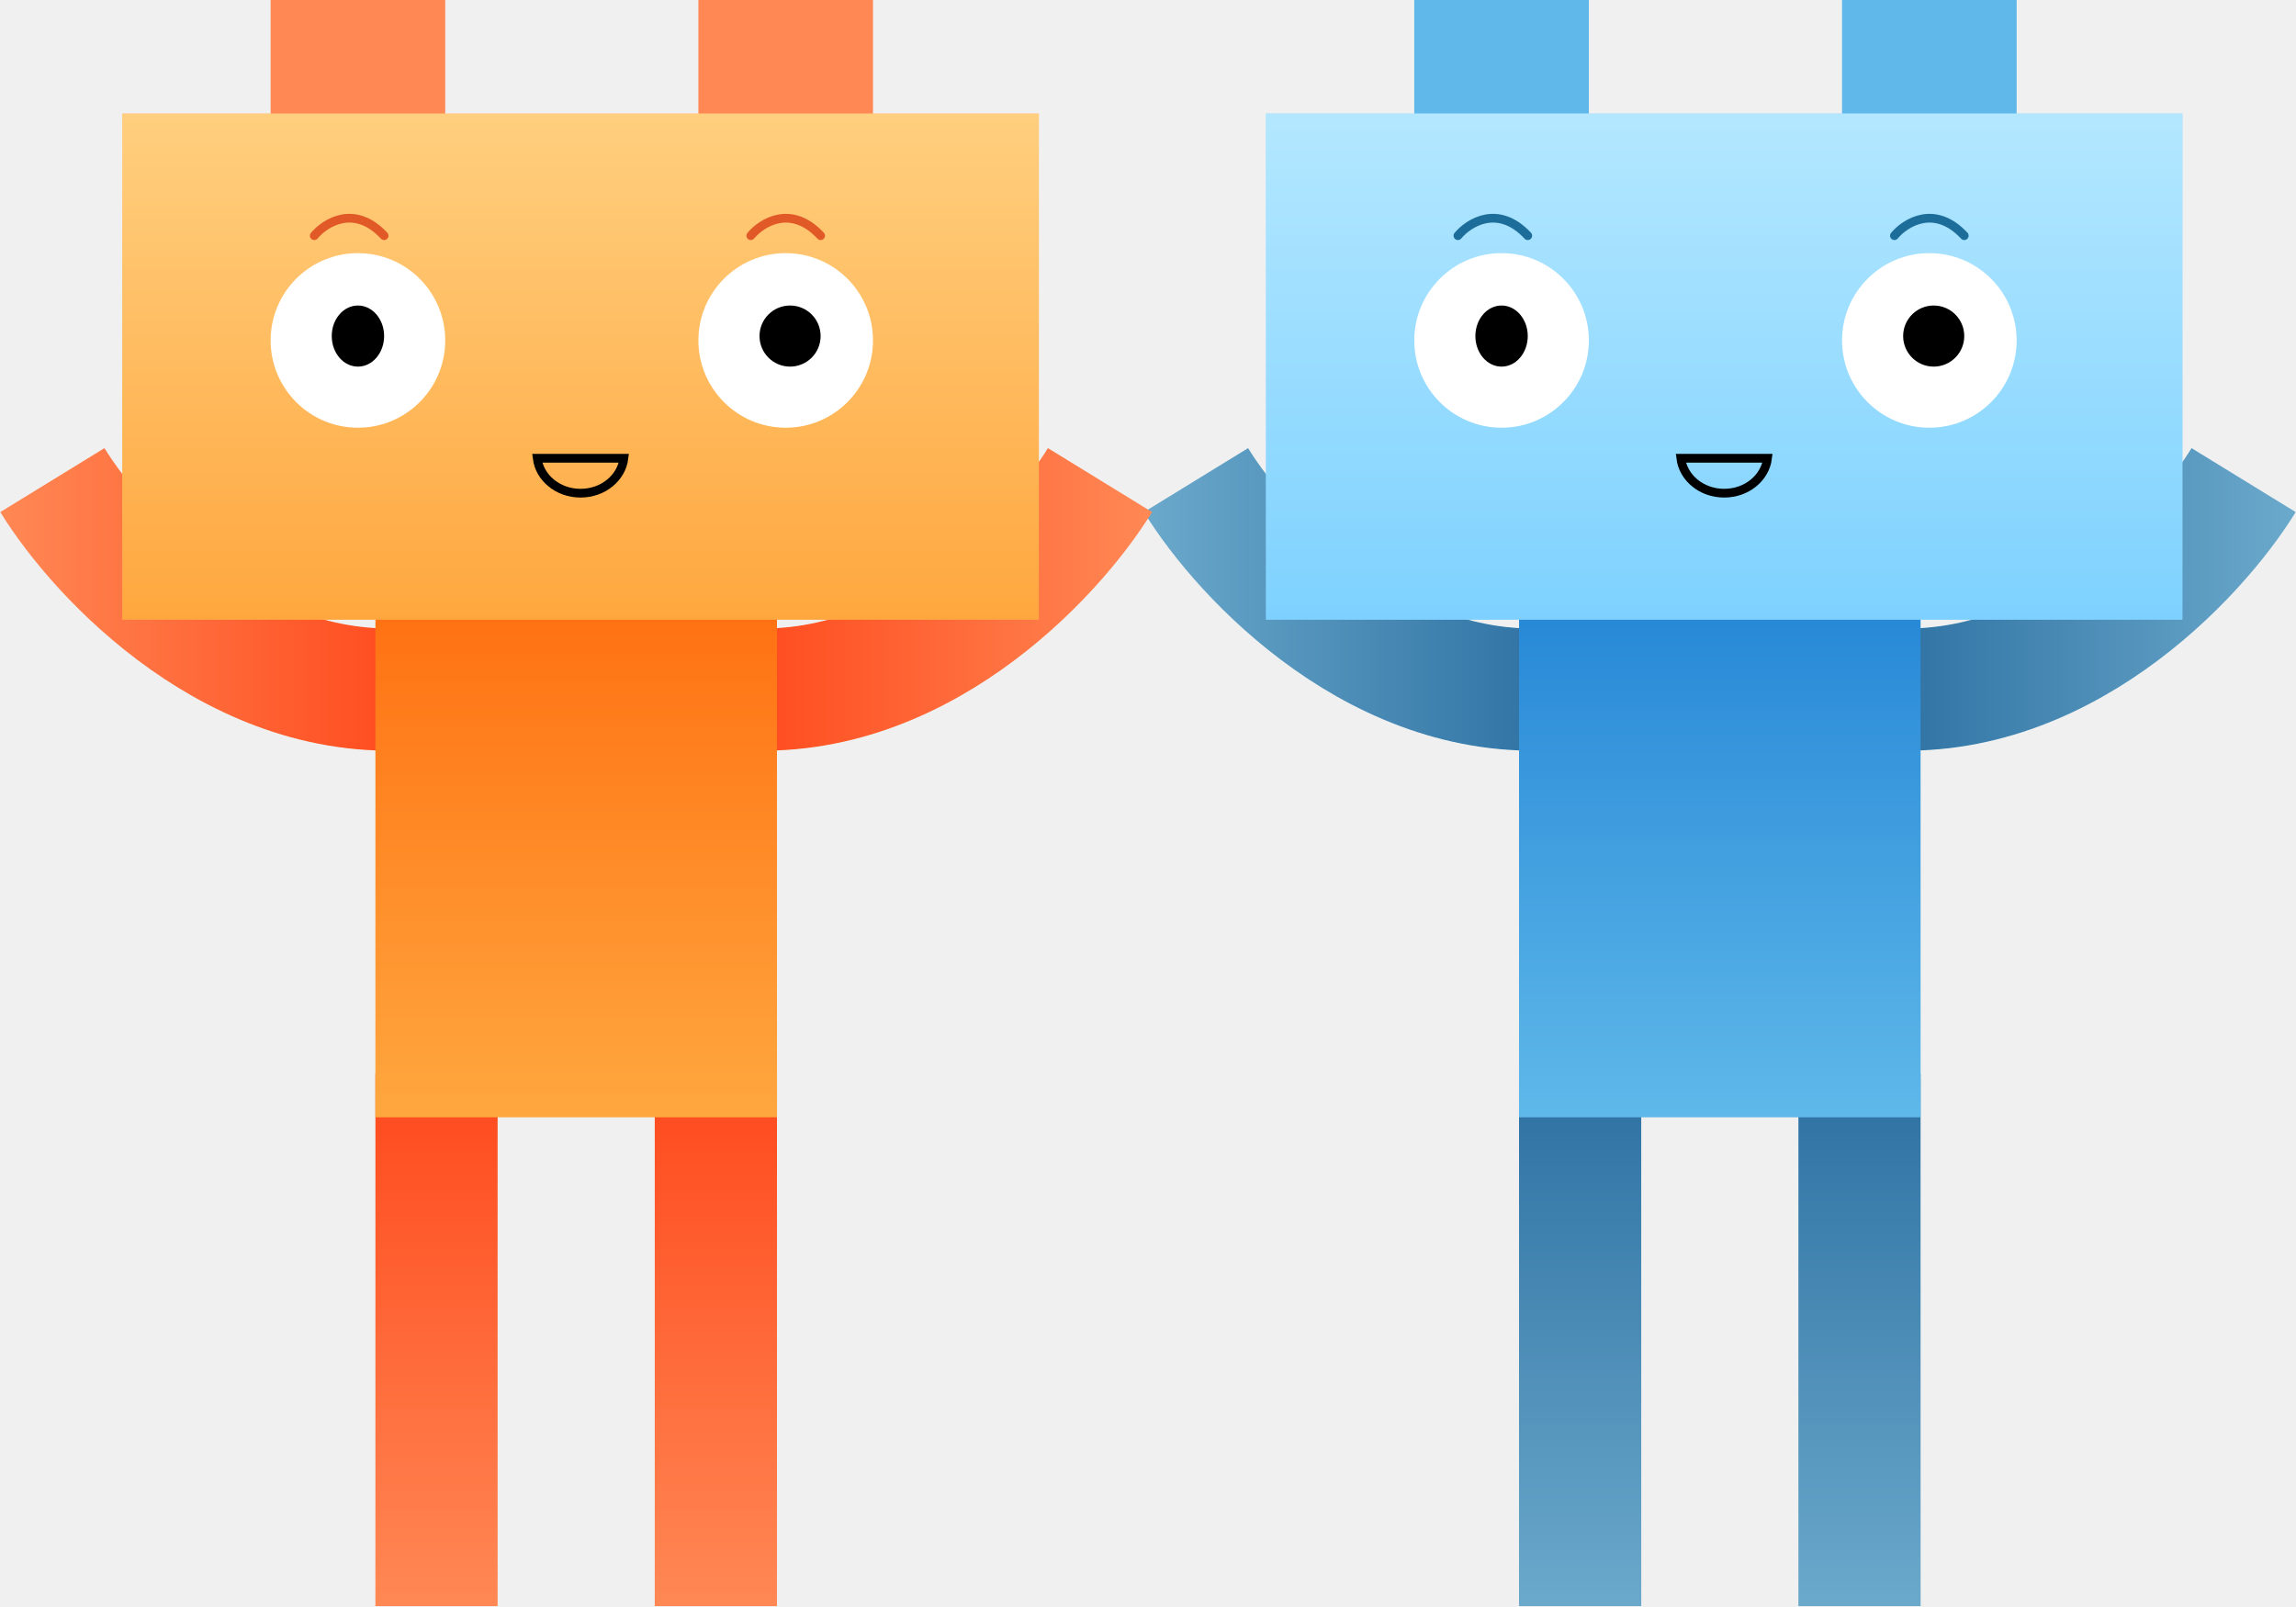
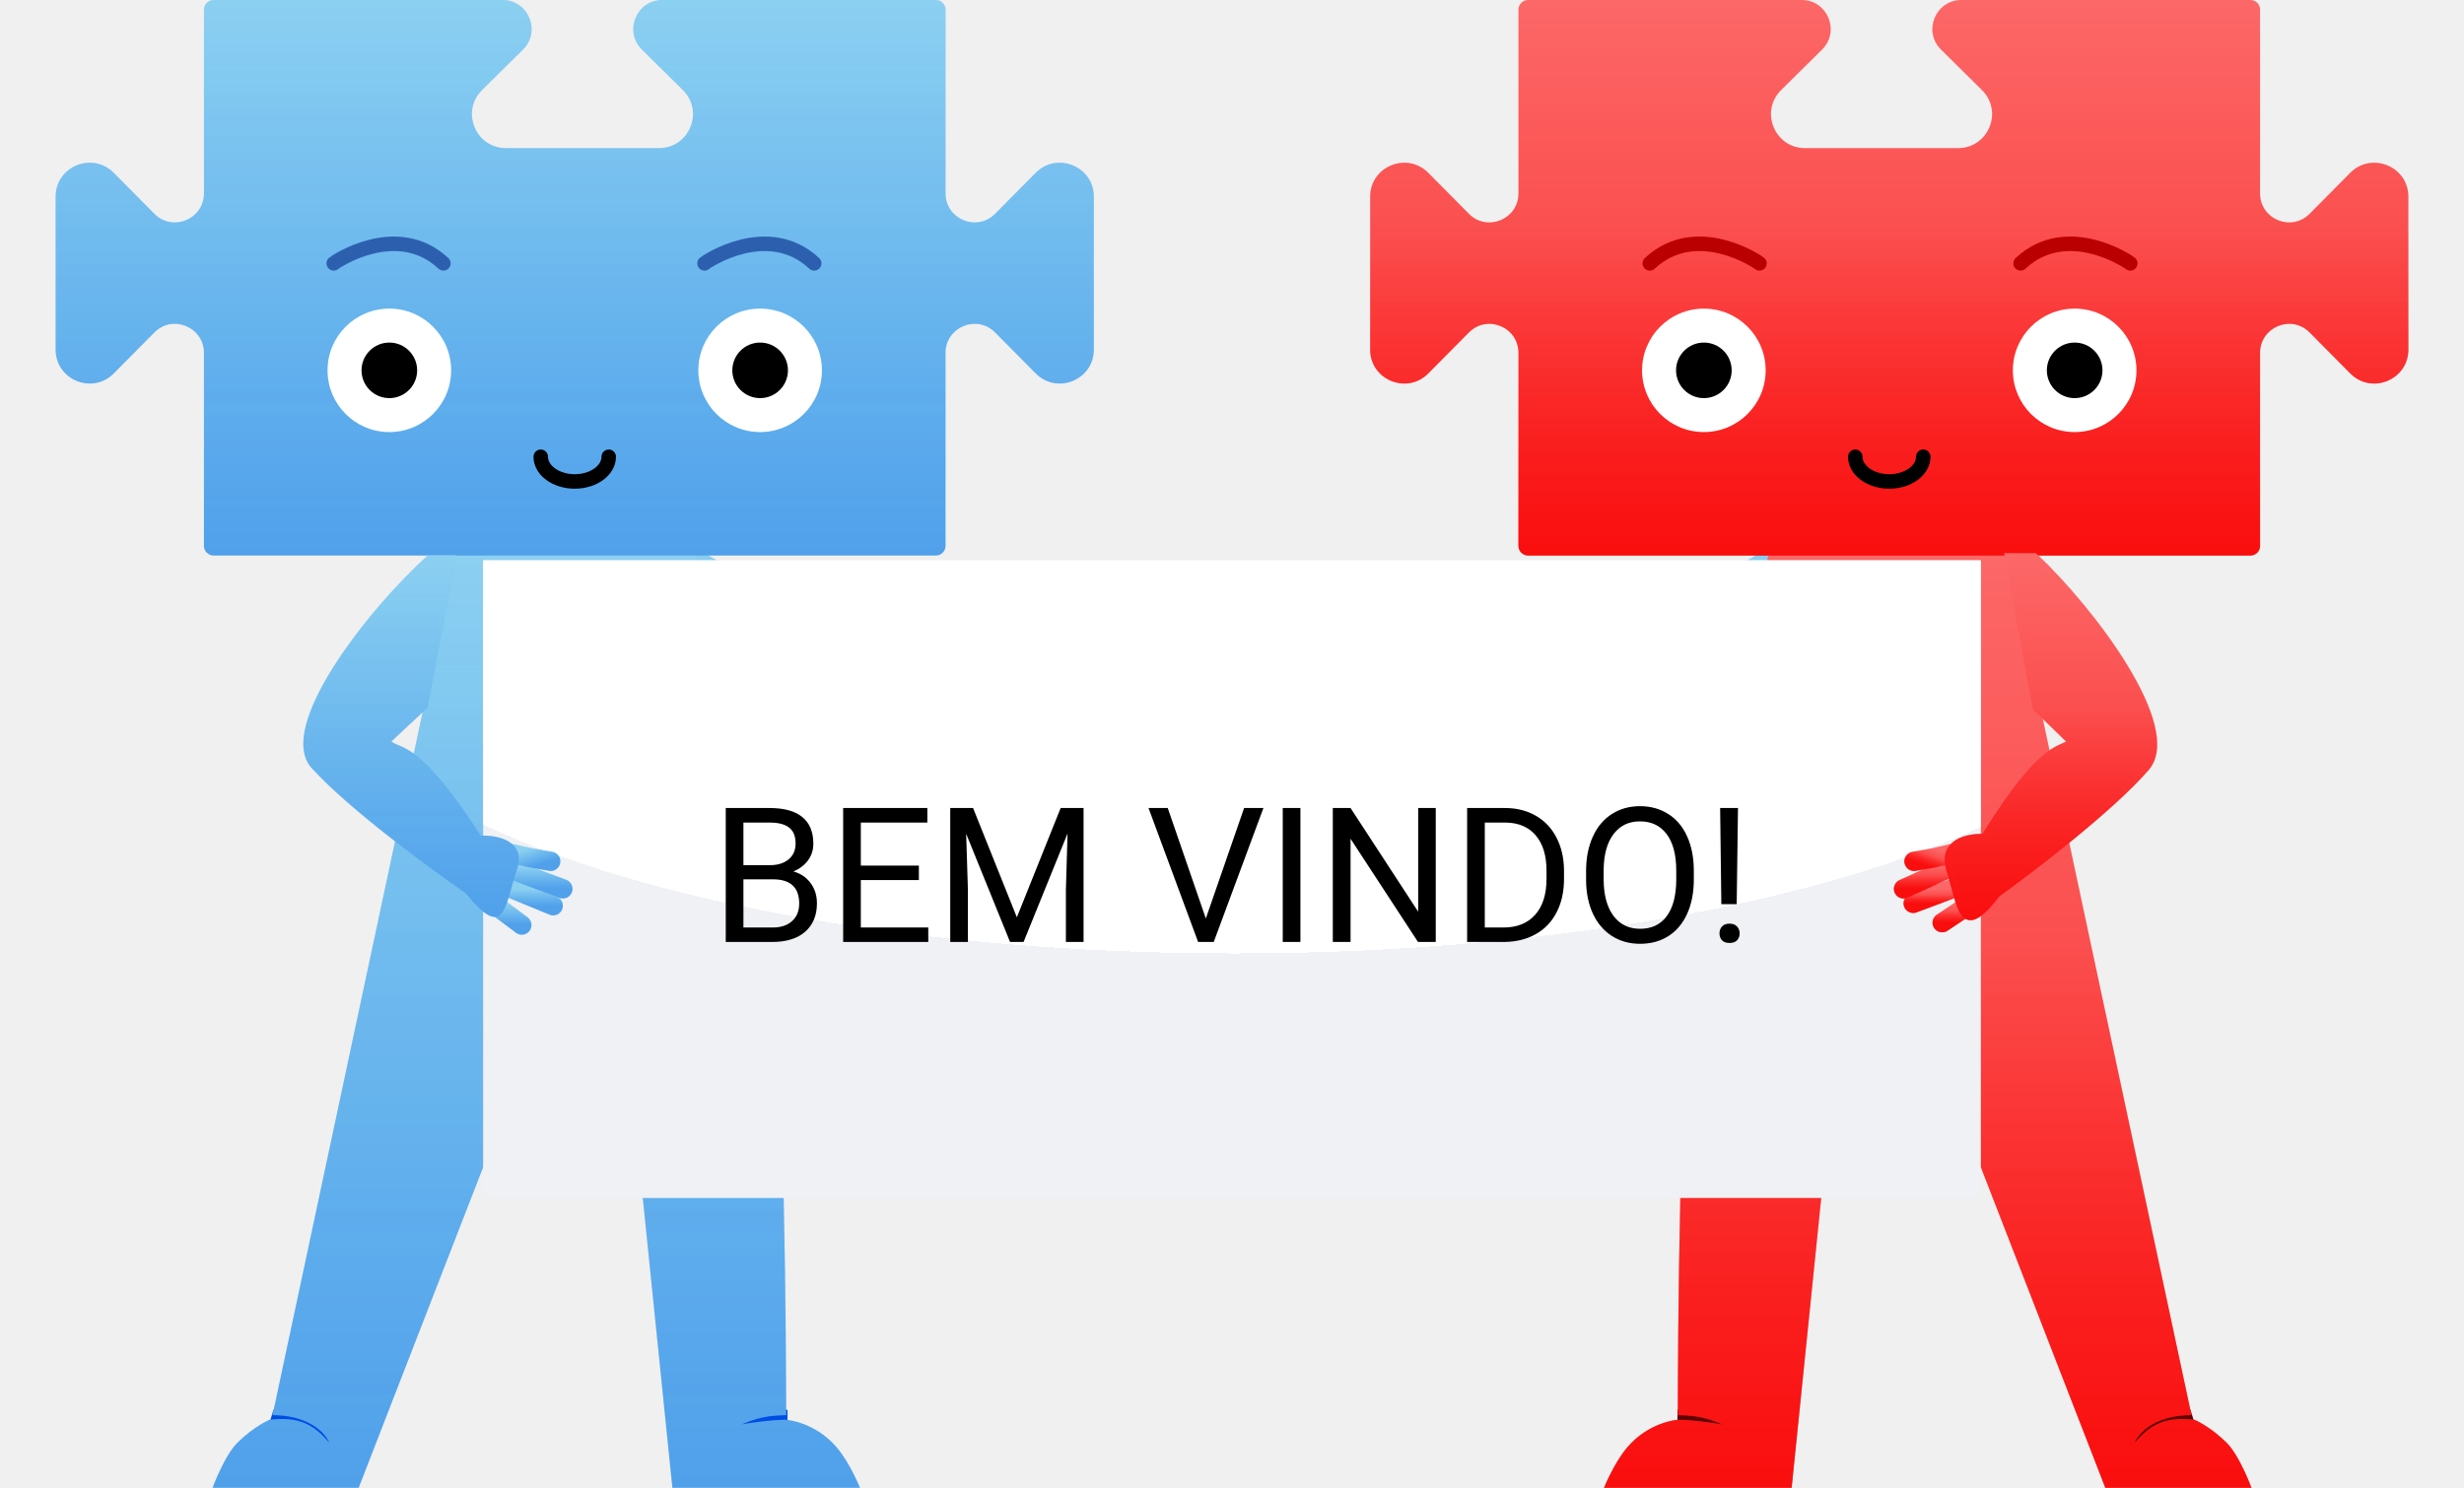
- <svg xmlns="http://www.w3.org/2000/svg" height="90" viewBox="0 0 263 184" fill="none">
-   <path d="M137 55C142.404 63.799 158.368 80.883 179 78.83" stroke="#6BA9CB" stroke-width="14" />
-   <path d="M137 55C142.404 63.799 158.368 80.883 179 78.83" stroke="url(#paint0_linear)" stroke-width="14" style="mix-blend-mode:soft-light" />
-   <path d="M257 55C251.596 63.799 235.632 80.883 215 78.83" stroke="#6BA9CB" stroke-width="14" />
-   <path d="M257 55C251.596 63.799 235.632 80.883 215 78.83" stroke="url(#paint1_linear)" stroke-width="14" style="mix-blend-mode:soft-light" />
-   <path d="M181 123V184" stroke="#6BA9CB" stroke-width="14" />
-   <path d="M181 123V184" stroke="url(#paint2_linear)" stroke-width="14" style="mix-blend-mode:soft-light" />
-   <path d="M213 123V184" stroke="#6BA9CB" stroke-width="14" />
-   <path d="M213 123V184" stroke="url(#paint3_linear)" stroke-width="14" style="mix-blend-mode:soft-light" />
-   <rect x="174" y="66" width="46" height="62" fill="#5FB8E9" />
-   <rect x="174" y="66" width="46" height="62" fill="url(#paint4_linear)" style="mix-blend-mode:soft-light" />
-   <rect x="162" width="20" height="21" fill="#5FB8E9" />
-   <rect x="211" width="20" height="21" fill="#5FB8E9" />
-   <rect x="145" y="13" width="105" height="58" fill="#7ED1FF" />
-   <rect x="145" y="13" width="105" height="58" fill="url(#paint5_linear)" style="mix-blend-mode:soft-light" />
-   <circle cx="172" cy="39" r="10" fill="white" />
-   <ellipse cx="172" cy="38.5" rx="3" ry="3.5" fill="black" />
-   <circle cx="221" cy="39" r="10" fill="white" />
-   <circle cx="221.5" cy="38.5" r="3.5" fill="black" />
-   <path d="M202.469 52.5C202.194 54.716 200.113 56.5 197.5 56.5C194.887 56.5 192.806 54.716 192.531 52.5H202.469Z" stroke="black" stroke-linecap="round" />
-   <path d="M167 27C168.259 25.491 171.622 23.378 175 27" stroke="#1C6D9A" stroke-linecap="round" />
-   <path d="M217 27C218.259 25.491 221.622 23.378 225 27" stroke="#1C6D9A" stroke-linecap="round" />
-   <path d="M6 55C11.403 63.799 27.368 80.883 48 78.83" stroke="#FF8855" stroke-width="14" />
-   <path d="M6 55C11.403 63.799 27.368 80.883 48 78.83" stroke="url(#paint6_linear)" stroke-width="14" style="mix-blend-mode:soft-light" />
-   <path d="M126 55C120.596 63.799 104.632 80.883 84 78.83" stroke="#FF8855" stroke-width="14" />
-   <path d="M126 55C120.596 63.799 104.632 80.883 84 78.83" stroke="url(#paint7_linear)" stroke-width="14" style="mix-blend-mode:soft-light" />
-   <path d="M50 123V184" stroke="#FF8855" stroke-width="14" />
-   <path d="M50 123V184" stroke="url(#paint8_linear)" stroke-width="14" style="mix-blend-mode:soft-light" />
-   <path d="M82 123V184" stroke="#FF8855" stroke-width="14" />
-   <path d="M82 123V184" stroke="url(#paint9_linear)" stroke-width="14" style="mix-blend-mode:soft-light" />
-   <rect x="43" y="66" width="46" height="62" fill="#FFA73F" />
-   <rect x="43" y="66" width="46" height="62" fill="url(#paint10_linear)" style="mix-blend-mode:soft-light" />
-   <rect x="31" width="20" height="21" fill="#FF8855" />
-   <rect x="80" width="20" height="21" fill="#FF8855" />
-   <rect x="14" y="13" width="105" height="58" fill="#FFA73F" />
-   <rect x="14" y="13" width="105" height="58" fill="url(#paint11_linear)" style="mix-blend-mode:soft-light" />
-   <circle cx="41" cy="39" r="10" fill="white" />
-   <ellipse cx="41" cy="38.5" rx="3" ry="3.5" fill="black" />
-   <circle cx="90" cy="39" r="10" fill="white" />
-   <circle cx="90.5" cy="38.5" r="3.5" fill="black" />
-   <path d="M71.469 52.5C71.194 54.716 69.113 56.5 66.5 56.5C63.887 56.5 61.806 54.716 61.531 52.5H71.469Z" stroke="black" stroke-linecap="round" />
-   <path d="M36 27C37.259 25.491 40.622 23.378 44 27" stroke="#E05926" stroke-linecap="round" />
-   <path d="M86 27C87.259 25.491 90.622 23.378 94 27" stroke="#E05926" stroke-linecap="round" />
+ <svg xmlns="http://www.w3.org/2000/svg" width="510" height="308" viewBox="0 0 510 308" fill="none">
+   <path d="M55 297.036L56.598 291.893L72.254 280L68.74 302.179L55 297.036Z" fill="#004DE3" />
+   <path d="M147.663 307V286.75L163 291.893V295.429L147.663 307Z" fill="#004DE3" />
+   <path d="M169.017 183.075L166.461 189.784L169.017 192.021C170.295 191.914 172.914 190.423 173.17 185.311C173.426 180.199 170.508 181.69 169.017 183.075Z" fill="#127DDB" />
+   <path d="M174.732 135.788C157.834 119.494 139.303 111.187 139.303 111.187L147.61 140.581C149.123 140.581 149.475 141.573 150.166 142.782C151.631 145.346 155.788 147.539 157.834 149.527C155.953 152.838 153.361 163.124 152.402 165.822L159.431 196.174C164.544 194.896 171.253 199.369 173.809 192.66C173.809 190.964 175.765 184.448 174.448 183.394C172.851 182.436 172.212 183.394 172.212 183.394C170.934 184.672 170.686 189.002 170.295 189.784C169.656 191.062 170.295 191.382 168.843 190.743C169.72 188.001 170.935 183.297 170.295 179.88C169.336 174.768 167.171 172.927 165.183 169.975L173.17 159.751C173.17 159.751 180.199 149.527 180.199 144.095C180.199 140.581 177.643 138.595 174.732 135.788Z" fill="#5FB8E9" />
+   <path d="M174.732 135.788C157.834 119.494 139.303 111.187 139.303 111.187L147.61 140.581C149.123 140.581 149.475 141.573 150.166 142.782C151.631 145.346 155.788 147.539 157.834 149.527C155.953 152.838 153.361 163.124 152.402 165.822L159.431 196.174C164.544 194.896 171.253 199.369 173.809 192.66C173.809 190.964 175.765 184.448 174.448 183.394C172.851 182.436 172.212 183.394 172.212 183.394C170.934 184.672 170.686 189.002 170.295 189.784C169.656 191.062 170.295 191.382 168.843 190.743C169.72 188.001 170.935 183.297 170.295 179.88C169.336 174.768 167.171 172.927 165.183 169.975L173.17 159.751C173.17 159.751 180.199 149.527 180.199 144.095C180.199 140.581 177.643 138.595 174.732 135.788Z" fill="url(#paint0_linear)" style="mix-blend-mode:soft-light" />
+   <path d="M174.732 135.788C157.834 119.494 139.303 111.187 139.303 111.187L147.61 140.581C149.123 140.581 149.475 141.573 150.166 142.782C151.631 145.346 155.788 147.539 157.834 149.527C155.953 152.838 153.361 163.124 152.402 165.822L159.431 196.174C164.544 194.896 171.253 199.369 173.809 192.66C173.809 190.964 175.765 184.448 174.448 183.394C172.851 182.436 172.212 183.394 172.212 183.394C170.934 184.672 170.686 189.002 170.295 189.784C169.656 191.062 170.295 191.382 168.843 190.743C169.72 188.001 170.935 183.297 170.295 179.88C169.336 174.768 167.171 172.927 165.183 169.975L173.17 159.751C173.17 159.751 180.199 149.527 180.199 144.095C180.199 140.581 177.643 138.595 174.732 135.788Z" fill="url(#paint1_linear)" style="mix-blend-mode:hard-light" />
+   <path d="M141.539 122.05C145.179 125.402 151.4 134.83 154 146.651L150.805 144.095L149.775 144.714C146.2 134.829 137.899 118.697 141.539 122.05Z" fill="#002ABE" />
+   <path d="M167.419 193.618L168.825 190.743C168.825 190.743 169.366 190.906 169.336 190.966C169.08 191.478 168.058 192.66 167.419 193.618Z" fill="#002ABE" />
+   <path fill-rule="evenodd" clip-rule="evenodd" d="M94.608 114H143.625C143.625 114 155.529 149.855 159.221 186.99C162.521 220.18 162.717 280.732 162.722 292.954C160.494 293.061 157.948 292.954 153.492 294.875C155.295 294.554 159.667 293.914 162.722 293.914C162.722 293.914 168.695 294.313 173.226 299.677C175.949 302.9 178 308 178 308H139.169L129.62 214.521H110.523L74.237 308H44C44 308 46.407 301.412 49.093 298.716C52.477 295.319 55.777 293.914 55.777 293.914C61.506 293.274 64.689 294.554 68.19 298.716C67.001 295.942 63.097 292.954 56.413 292.954L94.608 114Z" fill="#5FB8E9" />
+   <path fill-rule="evenodd" clip-rule="evenodd" d="M94.608 114H143.625C143.625 114 155.529 149.855 159.221 186.99C162.521 220.18 162.717 280.732 162.722 292.954C160.494 293.061 157.948 292.954 153.492 294.875C155.295 294.554 159.667 293.914 162.722 293.914C162.722 293.914 168.695 294.313 173.226 299.677C175.949 302.9 178 308 178 308H139.169L129.62 214.521H110.523L74.237 308H44C44 308 46.407 301.412 49.093 298.716C52.477 295.319 55.777 293.914 55.777 293.914C61.506 293.274 64.689 294.554 68.19 298.716C67.001 295.942 63.097 292.954 56.413 292.954L94.608 114Z" fill="url(#paint2_linear)" style="mix-blend-mode:soft-light" />
+   <path fill-rule="evenodd" clip-rule="evenodd" d="M94.608 114H143.625C143.625 114 155.529 149.855 159.221 186.99C162.521 220.18 162.717 280.732 162.722 292.954C160.494 293.061 157.948 292.954 153.492 294.875C155.295 294.554 159.667 293.914 162.722 293.914C162.722 293.914 168.695 294.313 173.226 299.677C175.949 302.9 178 308 178 308H139.169L129.62 214.521H110.523L74.237 308H44C44 308 46.407 301.412 49.093 298.716C52.477 295.319 55.777 293.914 55.777 293.914C61.506 293.274 64.689 294.554 68.19 298.716C67.001 295.942 63.097 292.954 56.413 292.954L94.608 114Z" fill="url(#paint3_linear)" style="mix-blend-mode:hard-light" />
+   <path d="M44.211 115H193.707C194.812 115 195.707 114.105 195.707 113V73.052C195.707 67.694 202.196 65.023 205.968 68.828L214.372 77.305C218.794 81.766 226.406 78.638 226.406 72.36V40.723C226.406 34.446 218.794 31.317 214.372 35.778L205.968 44.255C202.196 48.061 195.707 45.389 195.707 40.031V2C195.707 0.895 194.812 0 193.707 0H137.093C131.731 0 129.062 6.495 132.873 10.265L141.344 18.645C145.809 23.063 142.678 30.667 136.394 30.667H104.723C98.439 30.667 95.307 23.063 99.773 18.645L108.244 10.265C112.055 6.495 109.385 0 104.024 0H44.211C43.107 0 42.211 0.895 42.211 2V40.031C42.211 45.389 35.722 48.061 31.95 44.255L23.546 35.778C19.124 31.317 11.512 34.446 11.512 40.723V72.36C11.512 78.638 19.124 81.766 23.546 77.305L31.95 68.828C35.722 65.023 42.211 67.694 42.211 73.052V113C42.211 114.105 43.107 115 44.211 115Z" fill="#5FB8E9" />
+   <path d="M44.211 115H193.707C194.812 115 195.707 114.105 195.707 113V73.052C195.707 67.694 202.196 65.023 205.968 68.828L214.372 77.305C218.794 81.766 226.406 78.638 226.406 72.36V40.723C226.406 34.446 218.794 31.317 214.372 35.778L205.968 44.255C202.196 48.061 195.707 45.389 195.707 40.031V2C195.707 0.895 194.812 0 193.707 0H137.093C131.731 0 129.062 6.495 132.873 10.265L141.344 18.645C145.809 23.063 142.678 30.667 136.394 30.667H104.723C98.439 30.667 95.307 23.063 99.773 18.645L108.244 10.265C112.055 6.495 109.385 0 104.024 0H44.211C43.107 0 42.211 0.895 42.211 2V40.031C42.211 45.389 35.722 48.061 31.95 44.255L23.546 35.778C19.124 31.317 11.512 34.446 11.512 40.723V72.36C11.512 78.638 19.124 81.766 23.546 77.305L31.95 68.828C35.722 65.023 42.211 67.694 42.211 73.052V113C42.211 114.105 43.107 115 44.211 115Z" fill="url(#paint4_linear)" style="mix-blend-mode:soft-light" />
+   <path d="M44.211 115H193.707C194.812 115 195.707 114.105 195.707 113V73.052C195.707 67.694 202.196 65.023 205.968 68.828L214.372 77.305C218.794 81.766 226.406 78.638 226.406 72.36V40.723C226.406 34.446 218.794 31.317 214.372 35.778L205.968 44.255C202.196 48.061 195.707 45.389 195.707 40.031V2C195.707 0.895 194.812 0 193.707 0H137.093C131.731 0 129.062 6.495 132.873 10.265L141.344 18.645C145.809 23.063 142.678 30.667 136.394 30.667H104.723C98.439 30.667 95.307 23.063 99.773 18.645L108.244 10.265C112.055 6.495 109.385 0 104.024 0H44.211C43.107 0 42.211 0.895 42.211 2V40.031C42.211 45.389 35.722 48.061 31.95 44.255L23.546 35.778C19.124 31.317 11.512 34.446 11.512 40.723V72.36C11.512 78.638 19.124 81.766 23.546 77.305L31.95 68.828C35.722 65.023 42.211 67.694 42.211 73.052V113C42.211 114.105 43.107 115 44.211 115Z" fill="url(#paint5_linear)" style="mix-blend-mode:hard-light" />
+   <ellipse cx="80.585" cy="76.667" rx="12.791" ry="12.778" fill="white" />
+   <ellipse cx="157.333" cy="76.667" rx="12.791" ry="12.778" fill="white" />
+   <ellipse cx="80.585" cy="76.667" rx="5.756" ry="5.75" fill="black" />
+   <path d="M163.089 76.667C163.089 79.842 160.512 82.417 157.333 82.417C154.154 82.417 151.577 79.842 151.577 76.667C151.577 73.491 154.154 70.917 157.333 70.917C160.512 70.917 163.089 73.491 163.089 76.667Z" fill="black" />
+   <path d="M69.073 54.52C69.393 54.2 82.184 45.575 91.778 54.52" stroke="#2C60AE" stroke-width="3" stroke-linecap="round" stroke-linejoin="round" />
+   <path d="M145.821 54.52C146.141 54.2 158.932 45.575 168.526 54.52" stroke="#2C60AE" stroke-width="3" stroke-linecap="round" stroke-linejoin="round" />
+   <path d="M125.995 94.555C125.995 97.378 122.845 99.667 118.959 99.667C115.074 99.667 111.924 97.378 111.924 94.555" stroke="black" stroke-width="3" stroke-linecap="round" />
+   <path d="M455 297.036L453.388 291.893L437.586 280L441.133 302.179L455 297.036Z" fill="#600000" />
+   <path d="M361.479 307V286.75L347.2 291.893V295.429L361.479 307Z" fill="#600000" />
+   <path d="M340.983 183.075L343.539 189.784L340.983 192.021C339.705 191.914 337.086 190.423 336.83 185.311C336.574 180.199 339.492 181.69 340.983 183.075Z" fill="#127DDB" />
+   <path d="M335.268 135.788C352.166 119.494 370.697 111.187 370.697 111.187L362.39 140.581C360.877 140.581 360.525 141.573 359.834 142.782C358.369 145.346 354.212 147.539 352.166 149.527C354.047 152.838 356.639 163.124 357.598 165.822L350.569 196.174C345.456 194.896 338.747 199.369 336.191 192.66C336.191 190.964 334.235 184.448 335.552 183.394C337.149 182.436 337.788 183.394 337.788 183.394C339.066 184.672 339.314 189.002 339.705 189.784C340.344 191.062 339.705 191.382 341.157 190.743C340.28 188.001 339.065 183.297 339.705 179.88C340.664 174.768 342.829 172.927 344.817 169.975L336.83 159.751C336.83 159.751 329.801 149.527 329.801 144.095C329.801 140.581 332.357 138.595 335.268 135.788Z" fill="#5FB8E9" />
+   <path d="M335.268 135.788C352.166 119.494 370.697 111.187 370.697 111.187L362.39 140.581C360.877 140.581 360.525 141.573 359.834 142.782C358.369 145.346 354.212 147.539 352.166 149.527C354.047 152.838 356.639 163.124 357.598 165.822L350.569 196.174C345.456 194.896 338.747 199.369 336.191 192.66C336.191 190.964 334.235 184.448 335.552 183.394C337.149 182.436 337.788 183.394 337.788 183.394C339.066 184.672 339.314 189.002 339.705 189.784C340.344 191.062 339.705 191.382 341.157 190.743C340.28 188.001 339.065 183.297 339.705 179.88C340.664 174.768 342.829 172.927 344.817 169.975L336.83 159.751C336.83 159.751 329.801 149.527 329.801 144.095C329.801 140.581 332.357 138.595 335.268 135.788Z" fill="url(#paint6_linear)" style="mix-blend-mode:soft-light" />
+   <path d="M335.268 135.788C352.166 119.494 370.697 111.187 370.697 111.187L362.39 140.581C360.877 140.581 360.525 141.573 359.834 142.782C358.369 145.346 354.212 147.539 352.166 149.527C354.047 152.838 356.639 163.124 357.598 165.822L350.569 196.174C345.456 194.896 338.747 199.369 336.191 192.66C336.191 190.964 334.235 184.448 335.552 183.394C337.149 182.436 337.788 183.394 337.788 183.394C339.066 184.672 339.314 189.002 339.705 189.784C340.344 191.062 339.705 191.382 341.157 190.743C340.28 188.001 339.065 183.297 339.705 179.88C340.664 174.768 342.829 172.927 344.817 169.975L336.83 159.751C336.83 159.751 329.801 149.527 329.801 144.095C329.801 140.581 332.357 138.595 335.268 135.788Z" fill="url(#paint7_linear)" style="mix-blend-mode:hard-light" />
+   <path d="M368.461 122.05C364.821 125.402 358.6 134.83 356 146.651L359.195 144.095L360.225 144.714C363.8 134.829 372.1 118.697 368.461 122.05Z" fill="#002ABE" />
+   <path d="M342.581 193.618L341.175 190.743C341.175 190.743 340.634 190.906 340.664 190.966C340.92 191.478 341.942 192.66 342.581 193.618Z" fill="#002ABE" />
+   <path fill-rule="evenodd" clip-rule="evenodd" d="M415.392 114H366.375C366.375 114 354.471 149.855 350.779 186.99C347.479 220.18 347.283 280.732 347.278 292.954C349.506 293.061 352.052 292.954 356.508 294.875C354.705 294.554 350.333 293.914 347.278 293.914C347.278 293.914 341.305 294.313 336.774 299.677C334.051 302.9 332 308 332 308H370.831L380.38 214.521H399.477L435.762 308H466C466 308 463.593 301.412 460.907 298.716C457.523 295.319 454.223 293.914 454.223 293.914C448.494 293.274 445.311 294.554 441.81 298.716C442.999 295.942 446.903 292.954 453.587 292.954L415.392 114Z" fill="#F92D2D" />
+   <path fill-rule="evenodd" clip-rule="evenodd" d="M415.392 114H366.375C366.375 114 354.471 149.855 350.779 186.99C347.479 220.18 347.283 280.732 347.278 292.954C349.506 293.061 352.052 292.954 356.508 294.875C354.705 294.554 350.333 293.914 347.278 293.914C347.278 293.914 341.305 294.313 336.774 299.677C334.051 302.9 332 308 332 308H370.831L380.38 214.521H399.477L435.762 308H466C466 308 463.593 301.412 460.907 298.716C457.523 295.319 454.223 293.914 454.223 293.914C448.494 293.274 445.311 294.554 441.81 298.716C442.999 295.942 446.903 292.954 453.587 292.954L415.392 114Z" fill="url(#paint8_linear)" style="mix-blend-mode:soft-light" />
+   <path fill-rule="evenodd" clip-rule="evenodd" d="M415.392 114H366.375C366.375 114 354.471 149.855 350.779 186.99C347.479 220.18 347.283 280.732 347.278 292.954C349.506 293.061 352.052 292.954 356.508 294.875C354.705 294.554 350.333 293.914 347.278 293.914C347.278 293.914 341.305 294.313 336.774 299.677C334.051 302.9 332 308 332 308H370.831L380.38 214.521H399.477L435.762 308H466C466 308 463.593 301.412 460.907 298.716C457.523 295.319 454.223 293.914 454.223 293.914C448.494 293.274 445.311 294.554 441.81 298.716C442.999 295.942 446.903 292.954 453.587 292.954L415.392 114Z" fill="url(#paint9_linear)" style="mix-blend-mode:hard-light" />
+   <path d="M465.789 115H316.293C315.188 115 314.293 114.105 314.293 113V73.052C314.293 67.694 307.804 65.023 304.032 68.828L295.628 77.305C291.206 81.766 283.593 78.638 283.593 72.36V40.723C283.593 34.446 291.206 31.317 295.628 35.778L304.032 44.255C307.804 48.061 314.293 45.389 314.293 40.031V2C314.293 0.895 315.188 0 316.293 0H372.907C378.269 0 380.938 6.495 377.127 10.265L368.656 18.645C364.191 23.063 367.322 30.667 373.606 30.667H405.277C411.561 30.667 414.693 23.063 410.227 18.645L401.756 10.265C397.945 6.495 400.615 0 405.976 0H465.789C466.893 0 467.789 0.895 467.789 2V40.031C467.789 45.389 474.277 48.061 478.05 44.255L486.454 35.778C490.876 31.317 498.488 34.446 498.488 40.723V72.36C498.488 78.638 490.876 81.766 486.454 77.305L478.05 68.828C474.277 65.023 467.789 67.694 467.789 73.052V113C467.789 114.105 466.893 115 465.789 115Z" fill="#F92D2D" />
+   <path d="M465.789 115H316.293C315.188 115 314.293 114.105 314.293 113V73.052C314.293 67.694 307.804 65.023 304.032 68.828L295.628 77.305C291.206 81.766 283.593 78.638 283.593 72.36V40.723C283.593 34.446 291.206 31.317 295.628 35.778L304.032 44.255C307.804 48.061 314.293 45.389 314.293 40.031V2C314.293 0.895 315.188 0 316.293 0H372.907C378.269 0 380.938 6.495 377.127 10.265L368.656 18.645C364.191 23.063 367.322 30.667 373.606 30.667H405.277C411.561 30.667 414.693 23.063 410.227 18.645L401.756 10.265C397.945 6.495 400.615 0 405.976 0H465.789C466.893 0 467.789 0.895 467.789 2V40.031C467.789 45.389 474.277 48.061 478.05 44.255L486.454 35.778C490.876 31.317 498.488 34.446 498.488 40.723V72.36C498.488 78.638 490.876 81.766 486.454 77.305L478.05 68.828C474.277 65.023 467.789 67.694 467.789 73.052V113C467.789 114.105 466.893 115 465.789 115Z" fill="url(#paint10_linear)" style="mix-blend-mode:soft-light" />
+   <path d="M465.789 115H316.293C315.188 115 314.293 114.105 314.293 113V73.052C314.293 67.694 307.804 65.023 304.032 68.828L295.628 77.305C291.206 81.766 283.593 78.638 283.593 72.36V40.723C283.593 34.446 291.206 31.317 295.628 35.778L304.032 44.255C307.804 48.061 314.293 45.389 314.293 40.031V2C314.293 0.895 315.188 0 316.293 0H372.907C378.269 0 380.938 6.495 377.127 10.265L368.656 18.645C364.191 23.063 367.322 30.667 373.606 30.667H405.277C411.561 30.667 414.693 23.063 410.227 18.645L401.756 10.265C397.945 6.495 400.615 0 405.976 0H465.789C466.893 0 467.789 0.895 467.789 2V40.031C467.789 45.389 474.277 48.061 478.05 44.255L486.454 35.778C490.876 31.317 498.488 34.446 498.488 40.723V72.36C498.488 78.638 490.876 81.766 486.454 77.305L478.05 68.828C474.277 65.023 467.789 67.694 467.789 73.052V113C467.789 114.105 466.893 115 465.789 115Z" fill="url(#paint11_linear)" style="mix-blend-mode:hard-light" />
+   <ellipse rx="12.791" ry="12.778" transform="matrix(-1 0 0 1 429.415 76.6667)" fill="white" />
+   <ellipse rx="12.791" ry="12.778" transform="matrix(-1 0 0 1 352.667 76.6667)" fill="white" />
+   <ellipse rx="5.756" ry="5.75" transform="matrix(-1 0 0 1 429.415 76.6667)" fill="black" />
+   <path d="M346.911 76.667C346.911 79.842 349.488 82.417 352.667 82.417C355.846 82.417 358.423 79.842 358.423 76.667C358.423 73.491 355.846 70.917 352.667 70.917C349.488 70.917 346.911 73.491 346.911 76.667Z" fill="black" />
+   <path d="M440.927 54.52C440.607 54.2 427.816 45.575 418.222 54.52" stroke="#BA0000" stroke-width="3" stroke-linecap="round" stroke-linejoin="round" />
+   <path d="M364.179 54.52C363.859 54.2 351.068 45.575 341.474 54.52" stroke="#BA0000" stroke-width="3" stroke-linecap="round" stroke-linejoin="round" />
+   <path d="M384.005 94.555C384.005 97.378 387.155 99.667 391.041 99.667C394.926 99.667 398.076 97.378 398.076 94.555" stroke="black" stroke-width="3" stroke-linecap="round" />
+   <rect x="100" y="116" width="310" height="132" fill="#EFF1F4" />
+   <rect x="100" y="116" width="310" height="132" fill="url(#paint12_radial)" />
+   <path d="M150.218 195V167.273H159.283C162.292 167.273 164.551 167.896 166.062 169.14C167.585 170.384 168.347 172.225 168.347 174.662C168.347 175.957 167.979 177.106 167.243 178.109C166.506 179.099 165.503 179.867 164.234 180.413C165.732 180.832 166.913 181.632 167.776 182.812C168.652 183.98 169.09 185.377 169.09 187.002C169.09 189.49 168.284 191.445 166.671 192.867C165.059 194.289 162.78 195 159.835 195H150.218ZM153.875 182.032V192.01H159.911C161.612 192.01 162.952 191.572 163.929 190.696C164.919 189.808 165.415 188.589 165.415 187.04C165.415 183.701 163.599 182.032 159.968 182.032H153.875ZM153.875 179.099H159.397C160.997 179.099 162.272 178.699 163.225 177.899C164.189 177.1 164.672 176.014 164.672 174.643C164.672 173.12 164.228 172.015 163.339 171.33C162.45 170.631 161.098 170.282 159.283 170.282H153.875V179.099ZM190.189 182.184H178.173V192.01H192.132V195H174.517V167.273H191.941V170.282H178.173V179.194H190.189V182.184ZM201.406 167.273L210.47 189.896L219.535 167.273H224.276V195H220.62V184.203L220.963 172.548L211.86 195H209.061L199.978 172.605L200.339 184.203V195H196.683V167.273H201.406ZM249.584 190.144L257.506 167.273H261.505L251.222 195H247.985L237.721 167.273H241.701L249.584 190.144ZM269.161 195H265.504V167.273H269.161V195ZM297.173 195H293.498L279.539 173.634V195H275.864V167.273H279.539L293.536 188.735V167.273H297.173V195ZM303.667 195V167.273H311.493C313.905 167.273 316.038 167.807 317.892 168.873C319.745 169.939 321.173 171.457 322.176 173.424C323.192 175.392 323.706 177.652 323.719 180.204V181.975C323.719 184.59 323.211 186.881 322.195 188.849C321.192 190.817 319.751 192.328 317.873 193.381C316.006 194.435 313.829 194.975 311.341 195H303.667ZM307.323 170.282V192.01H311.169C313.988 192.01 316.178 191.134 317.739 189.382C319.313 187.63 320.101 185.136 320.101 181.898V180.28C320.101 177.131 319.358 174.688 317.873 172.948C316.4 171.196 314.305 170.308 311.588 170.282H307.323ZM350.588 182.032C350.588 184.749 350.131 187.123 349.217 189.154C348.303 191.172 347.008 192.715 345.333 193.781C343.657 194.848 341.702 195.381 339.467 195.381C337.284 195.381 335.348 194.848 333.659 193.781C331.971 192.702 330.657 191.172 329.717 189.192C328.791 187.199 328.314 184.895 328.289 182.279V180.28C328.289 177.614 328.752 175.259 329.679 173.215C330.606 171.171 331.914 169.609 333.602 168.53C335.303 167.438 337.246 166.893 339.429 166.893C341.651 166.893 343.606 167.432 345.294 168.511C346.996 169.578 348.303 171.133 349.217 173.177C350.131 175.208 350.588 177.576 350.588 180.28V182.032ZM346.951 180.242C346.951 176.954 346.291 174.434 344.971 172.682C343.65 170.917 341.803 170.035 339.429 170.035C337.119 170.035 335.297 170.917 333.964 172.682C332.644 174.434 331.964 176.871 331.926 179.994V182.032C331.926 185.218 332.593 187.726 333.926 189.554C335.271 191.369 337.119 192.277 339.467 192.277C341.829 192.277 343.657 191.42 344.952 189.706C346.247 187.979 346.913 185.51 346.951 182.298V180.242ZM359.462 187.173H356.282L356.035 167.273H359.729L359.462 187.173ZM355.901 193.229C355.901 192.658 356.073 192.182 356.416 191.801C356.771 191.407 357.292 191.21 357.977 191.21C358.663 191.21 359.183 191.407 359.539 191.801C359.894 192.182 360.072 192.658 360.072 193.229C360.072 193.8 359.894 194.276 359.539 194.657C359.183 195.025 358.663 195.209 357.977 195.209C357.292 195.209 356.771 195.025 356.416 194.657C356.073 194.276 355.901 193.8 355.901 193.229Z" fill="black" />
+   <path d="M408 187L402 191" stroke="#F92D2D" stroke-width="4" stroke-linecap="round" />
+   <path d="M408 187L402 191" stroke="url(#paint13_linear)" stroke-width="4" stroke-linecap="round" style="mix-blend-mode:soft-light" />
+   <path d="M408 187L402 191" stroke="url(#paint14_linear)" stroke-width="4" stroke-linecap="round" style="mix-blend-mode:hard-light" />
+   <path d="M404 184L396 187" stroke="#F92D2D" stroke-width="4" stroke-linecap="round" />
+   <path d="M404 184L396 187" stroke="url(#paint15_linear)" stroke-width="4" stroke-linecap="round" style="mix-blend-mode:soft-light" />
+   <path d="M404 184L396 187" stroke="url(#paint16_linear)" stroke-width="4" stroke-linecap="round" style="mix-blend-mode:hard-light" />
+   <path d="M405 179L394 184" stroke="#F92D2D" stroke-width="4" stroke-linecap="round" />
+   <path d="M405 179L394 184" stroke="url(#paint17_linear)" stroke-width="4" stroke-linecap="round" style="mix-blend-mode:soft-light" />
+   <path d="M405 179L394 184" stroke="url(#paint18_linear)" stroke-width="4" stroke-linecap="round" style="mix-blend-mode:hard-light" />
+   <path d="M403.867 176.741L400.21 177.589L396.172 178.306" stroke="#F92D2D" stroke-width="4" stroke-linecap="round" />
+   <path d="M403.867 176.741L400.21 177.589L396.172 178.306" stroke="url(#paint19_linear)" stroke-width="4" stroke-linecap="round" style="mix-blend-mode:soft-light" />
+   <path d="M403.867 176.741L400.21 177.589L396.172 178.306" stroke="url(#paint20_linear)" stroke-width="4" stroke-linecap="round" style="mix-blend-mode:hard-light" />
+   <path d="M444.339 159.106C451.664 150.686 433.094 126.194 421.207 115H415.424L421.207 146.576L428.436 153.593C426.347 155.263 422.653 153.593 410.605 173.14C407.392 172.973 401.449 174.142 403.376 180.157C405.786 187.675 405.786 195.193 413.497 185.169C420.725 179.989 437.014 167.526 444.339 159.106Z" fill="#F92D2D" />
+   <path d="M444.339 159.106C451.664 150.686 433.094 126.194 421.207 115H415.424L421.207 146.576L428.436 153.593C426.347 155.263 422.653 153.593 410.605 173.14C407.392 172.973 401.449 174.142 403.376 180.157C405.786 187.675 405.786 195.193 413.497 185.169C420.725 179.989 437.014 167.526 444.339 159.106Z" fill="url(#paint21_linear)" style="mix-blend-mode:soft-light" />
+   <path d="M444.339 159.106C451.664 150.686 433.094 126.194 421.207 115H415.424L421.207 146.576L428.436 153.593C426.347 155.263 422.653 153.593 410.605 173.14C407.392 172.973 401.449 174.142 403.376 180.157C405.786 187.675 405.786 195.193 413.497 185.169C420.725 179.989 437.014 167.526 444.339 159.106Z" fill="url(#paint22_linear)" style="mix-blend-mode:hard-light" />
+   <path d="M444.339 159.106C451.664 150.686 433.094 126.194 421.207 115H415.424L421.207 146.576L428.436 153.593C426.347 155.263 422.653 153.593 410.605 173.14C407.392 172.973 401.449 174.142 403.376 180.157C405.786 187.675 405.786 195.193 413.497 185.169C420.725 179.989 437.014 167.526 444.339 159.106Z" stroke="#F92D2D" />
+   <path d="M444.339 159.106C451.664 150.686 433.094 126.194 421.207 115H415.424L421.207 146.576L428.436 153.593C426.347 155.263 422.653 153.593 410.605 173.14C407.392 172.973 401.449 174.142 403.376 180.157C405.786 187.675 405.786 195.193 413.497 185.169C420.725 179.989 437.014 167.526 444.339 159.106Z" stroke="url(#paint23_linear)" style="mix-blend-mode:soft-light" />
+   <path d="M444.339 159.106C451.664 150.686 433.094 126.194 421.207 115H415.424L421.207 146.576L428.436 153.593C426.347 155.263 422.653 153.593 410.605 173.14C407.392 172.973 401.449 174.142 403.376 180.157C405.786 187.675 405.786 195.193 413.497 185.169C420.725 179.989 437.014 167.526 444.339 159.106Z" stroke="url(#paint24_linear)" style="mix-blend-mode:hard-light" />
+   <path d="M102 187L108 191.5" stroke="#5FB8E9" stroke-width="4" stroke-linecap="round" />
+   <path d="M102 187L108 191.5" stroke="url(#paint25_linear)" stroke-width="4" stroke-linecap="round" style="mix-blend-mode:soft-light" />
+   <path d="M102 187L108 191.5" stroke="url(#paint26_linear)" stroke-width="4" stroke-linecap="round" style="mix-blend-mode:hard-light" />
+   <path d="M106 184L114.5 187.5" stroke="#5FB8E9" stroke-width="4" stroke-linecap="round" />
+   <path d="M106 184L114.5 187.5" stroke="url(#paint27_linear)" stroke-width="4" stroke-linecap="round" style="mix-blend-mode:soft-light" />
+   <path d="M106 184L114.5 187.5" stroke="url(#paint28_linear)" stroke-width="4" stroke-linecap="round" style="mix-blend-mode:hard-light" />
+   <path d="M104.5 179.5L116.5 184" stroke="#5FB8E9" stroke-width="4" stroke-linecap="round" />
+   <path d="M104.5 179.5L116.5 184" stroke="url(#paint29_linear)" stroke-width="4" stroke-linecap="round" style="mix-blend-mode:soft-light" />
+   <path d="M104.5 179.5L116.5 184" stroke="url(#paint30_linear)" stroke-width="4" stroke-linecap="round" style="mix-blend-mode:hard-light" />
+   <path d="M106.075 176.741L109.835 177.589L113.984 178.306" stroke="#5FB8E9" stroke-width="4" stroke-linecap="round" />
+   <path d="M106.075 176.741L109.835 177.589L113.984 178.306" stroke="url(#paint31_linear)" stroke-width="4" stroke-linecap="round" style="mix-blend-mode:soft-light" />
+   <path d="M106.075 176.741L109.835 177.589L113.984 178.306" stroke="url(#paint32_linear)" stroke-width="4" stroke-linecap="round" style="mix-blend-mode:hard-light" />
+   <path d="M64.5 159C56.9 150.6 76.167 126.167 88.5 115H94.5L88.5 146.5L81 153.5C83.167 155.167 87 153.5 99.5 173C102.833 172.833 109 174 107 180C104.5 187.5 104.5 195 96.5 185C89 179.833 72.1 167.4 64.5 159Z" fill="#5FB8E9" />
+   <path d="M64.5 159C56.9 150.6 76.167 126.167 88.5 115H94.5L88.5 146.5L81 153.5C83.167 155.167 87 153.5 99.5 173C102.833 172.833 109 174 107 180C104.5 187.5 104.5 195 96.5 185C89 179.833 72.1 167.4 64.5 159Z" fill="url(#paint33_linear)" style="mix-blend-mode:soft-light" />
+   <path d="M64.5 159C56.9 150.6 76.167 126.167 88.5 115H94.5L88.5 146.5L81 153.5C83.167 155.167 87 153.5 99.5 173C102.833 172.833 109 174 107 180C104.5 187.5 104.5 195 96.5 185C89 179.833 72.1 167.4 64.5 159Z" fill="url(#paint34_linear)" style="mix-blend-mode:hard-light" />
  <defs>
-     <linearGradient id="paint0_linear" x1="179" y1="54.803" x2="131.105" y2="54.803" gradientUnits="userSpaceOnUse">
-       <stop />
-       <stop offset="1" stop-opacity="0" />
-     </linearGradient>
-     <linearGradient id="paint1_linear" x1="215" y1="54.803" x2="262.526" y2="54.803" gradientUnits="userSpaceOnUse">
-       <stop />
-       <stop offset="1" stop-opacity="0" />
-     </linearGradient>
-     <linearGradient id="paint2_linear" x1="181.5" y1="123" x2="181.5" y2="184" gradientUnits="userSpaceOnUse">
-       <stop />
-       <stop offset="1" stop-opacity="0" />
-     </linearGradient>
-     <linearGradient id="paint3_linear" x1="213.5" y1="123" x2="213.5" y2="184" gradientUnits="userSpaceOnUse">
-       <stop />
-       <stop offset="1" stop-opacity="0" />
-     </linearGradient>
-     <linearGradient id="paint4_linear" x1="197" y1="66" x2="197" y2="128" gradientUnits="userSpaceOnUse">
-       <stop />
-       <stop offset="1" stop-opacity="0" />
-     </linearGradient>
-     <linearGradient id="paint5_linear" x1="197.5" y1="13" x2="197.5" y2="71" gradientUnits="userSpaceOnUse">
-       <stop stop-color="white" />
-       <stop offset="1" stop-color="white" stop-opacity="0" />
-     </linearGradient>
-     <linearGradient id="paint6_linear" x1="48" y1="54.803" x2="0.105" y2="54.803" gradientUnits="userSpaceOnUse">
-       <stop />
-       <stop offset="1" stop-opacity="0" />
-     </linearGradient>
-     <linearGradient id="paint7_linear" x1="84" y1="54.803" x2="131.526" y2="54.803" gradientUnits="userSpaceOnUse">
-       <stop />
-       <stop offset="1" stop-opacity="0" />
-     </linearGradient>
-     <linearGradient id="paint8_linear" x1="50.5" y1="123" x2="50.5" y2="184" gradientUnits="userSpaceOnUse">
-       <stop />
-       <stop offset="1" stop-opacity="0" />
-     </linearGradient>
-     <linearGradient id="paint9_linear" x1="82.5" y1="123" x2="82.5" y2="184" gradientUnits="userSpaceOnUse">
-       <stop />
-       <stop offset="1" stop-opacity="0" />
-     </linearGradient>
-     <linearGradient id="paint10_linear" x1="66" y1="66" x2="66" y2="128" gradientUnits="userSpaceOnUse">
-       <stop />
-       <stop offset="1" stop-opacity="0" />
-     </linearGradient>
-     <linearGradient id="paint11_linear" x1="66.5" y1="13" x2="66.5" y2="71" gradientUnits="userSpaceOnUse">
-       <stop stop-color="white" />
-       <stop offset="1" stop-color="white" stop-opacity="0" />
+     <linearGradient id="paint0_linear" x1="159.751" y1="111.187" x2="159.751" y2="196.468" gradientUnits="userSpaceOnUse">
+       <stop stop-color="white" stop-opacity="0.74" />
+       <stop offset="1" stop-color="white" stop-opacity="0" />
+     </linearGradient>
+     <linearGradient id="paint1_linear" x1="159.751" y1="111.187" x2="159.751" y2="196.468" gradientUnits="userSpaceOnUse">
+       <stop stop-color="#001897" stop-opacity="0" />
+       <stop offset="1" stop-color="#051EA2" stop-opacity="0.17" />
+     </linearGradient>
+     <linearGradient id="paint2_linear" x1="111" y1="114.64" x2="111" y2="308" gradientUnits="userSpaceOnUse">
+       <stop stop-color="white" stop-opacity="0.74" />
+       <stop offset="1" stop-color="white" stop-opacity="0" />
+     </linearGradient>
+     <linearGradient id="paint3_linear" x1="111" y1="114.64" x2="111" y2="308" gradientUnits="userSpaceOnUse">
+       <stop stop-color="#001897" stop-opacity="0" />
+       <stop offset="1" stop-color="#051EA2" stop-opacity="0.17" />
+     </linearGradient>
+     <linearGradient id="paint4_linear" x1="118.959" y1="0" x2="118.959" y2="115" gradientUnits="userSpaceOnUse">
+       <stop stop-color="white" stop-opacity="0.74" />
+       <stop offset="1" stop-color="white" stop-opacity="0" />
+     </linearGradient>
+     <linearGradient id="paint5_linear" x1="118.959" y1="0" x2="118.959" y2="115" gradientUnits="userSpaceOnUse">
+       <stop stop-color="#001897" stop-opacity="0" />
+       <stop offset="1" stop-color="#051EA2" stop-opacity="0.17" />
+     </linearGradient>
+     <linearGradient id="paint6_linear" x1="350.249" y1="111.187" x2="350.249" y2="196.468" gradientUnits="userSpaceOnUse">
+       <stop stop-color="white" stop-opacity="0.74" />
+       <stop offset="1" stop-color="white" stop-opacity="0" />
+     </linearGradient>
+     <linearGradient id="paint7_linear" x1="350.249" y1="111.187" x2="350.249" y2="196.468" gradientUnits="userSpaceOnUse">
+       <stop stop-color="#001897" stop-opacity="0" />
+       <stop offset="1" stop-color="#051EA2" stop-opacity="0.17" />
+     </linearGradient>
+     <linearGradient id="paint8_linear" x1="399" y1="114.64" x2="399" y2="308" gradientUnits="userSpaceOnUse">
+       <stop stop-color="white" stop-opacity="0.94" />
+       <stop offset="1" stop-color="white" stop-opacity="0" />
+     </linearGradient>
+     <linearGradient id="paint9_linear" x1="399" y1="114.64" x2="399" y2="308" gradientUnits="userSpaceOnUse">
+       <stop offset="0.417" stop-color="#C10000" stop-opacity="0" />
+       <stop offset="1" stop-color="#860000" stop-opacity="0.69" />
+     </linearGradient>
+     <linearGradient id="paint10_linear" x1="391.041" y1="0.38" x2="391.041" y2="115" gradientUnits="userSpaceOnUse">
+       <stop stop-color="white" stop-opacity="0.94" />
+       <stop offset="1" stop-color="white" stop-opacity="0" />
+     </linearGradient>
+     <linearGradient id="paint11_linear" x1="391.041" y1="0.38" x2="391.041" y2="115" gradientUnits="userSpaceOnUse">
+       <stop offset="0.417" stop-color="#C10000" stop-opacity="0" />
+       <stop offset="1" stop-color="#860000" stop-opacity="0.69" />
+     </linearGradient>
+     <radialGradient id="paint12_radial" cx="0" cy="0" r="1" gradientUnits="userSpaceOnUse" gradientTransform="translate(255.518 136) rotate(90) scale(75 229.185)">
+       <stop offset="0.818" stop-color="white" />
+       <stop offset="0.818" stop-color="white" stop-opacity="0" />
+     </radialGradient>
+     <linearGradient id="paint13_linear" x1="405" y1="187.013" x2="405" y2="191" gradientUnits="userSpaceOnUse">
+       <stop stop-color="white" stop-opacity="0.94" />
+       <stop offset="1" stop-color="white" stop-opacity="0" />
+     </linearGradient>
+     <linearGradient id="paint14_linear" x1="405" y1="187.013" x2="405" y2="191" gradientUnits="userSpaceOnUse">
+       <stop offset="0.417" stop-color="#C10000" stop-opacity="0" />
+       <stop offset="1" stop-color="#860000" stop-opacity="0.69" />
+     </linearGradient>
+     <linearGradient id="paint15_linear" x1="400" y1="184.01" x2="400" y2="187" gradientUnits="userSpaceOnUse">
+       <stop stop-color="white" stop-opacity="0.94" />
+       <stop offset="1" stop-color="white" stop-opacity="0" />
+     </linearGradient>
+     <linearGradient id="paint16_linear" x1="400" y1="184.01" x2="400" y2="187" gradientUnits="userSpaceOnUse">
+       <stop offset="0.417" stop-color="#C10000" stop-opacity="0" />
+       <stop offset="1" stop-color="#860000" stop-opacity="0.69" />
+     </linearGradient>
+     <linearGradient id="paint17_linear" x1="399.5" y1="179.017" x2="399.5" y2="184" gradientUnits="userSpaceOnUse">
+       <stop stop-color="white" stop-opacity="0.94" />
+       <stop offset="1" stop-color="white" stop-opacity="0" />
+     </linearGradient>
+     <linearGradient id="paint18_linear" x1="399.5" y1="179.017" x2="399.5" y2="184" gradientUnits="userSpaceOnUse">
+       <stop offset="0.417" stop-color="#C10000" stop-opacity="0" />
+       <stop offset="1" stop-color="#860000" stop-opacity="0.69" />
+     </linearGradient>
+     <linearGradient id="paint19_linear" x1="400.635" y1="175.64" x2="399.339" y2="179.398" gradientUnits="userSpaceOnUse">
+       <stop stop-color="white" stop-opacity="0.94" />
+       <stop offset="1" stop-color="white" stop-opacity="0" />
+     </linearGradient>
+     <linearGradient id="paint20_linear" x1="400.635" y1="175.64" x2="399.339" y2="179.398" gradientUnits="userSpaceOnUse">
+       <stop offset="0.417" stop-color="#C10000" stop-opacity="0" />
+       <stop offset="1" stop-color="#860000" stop-opacity="0.69" />
+     </linearGradient>
+     <linearGradient id="paint21_linear" x1="424.5" y1="115.248" x2="424.5" y2="190" gradientUnits="userSpaceOnUse">
+       <stop stop-color="white" stop-opacity="0.94" />
+       <stop offset="1" stop-color="white" stop-opacity="0" />
+     </linearGradient>
+     <linearGradient id="paint22_linear" x1="424.5" y1="115.248" x2="424.5" y2="190" gradientUnits="userSpaceOnUse">
+       <stop offset="0.417" stop-color="#C10000" stop-opacity="0" />
+       <stop offset="1" stop-color="#860000" stop-opacity="0.69" />
+     </linearGradient>
+     <linearGradient id="paint23_linear" x1="424.5" y1="115.248" x2="424.5" y2="190" gradientUnits="userSpaceOnUse">
+       <stop stop-color="white" stop-opacity="0.94" />
+       <stop offset="1" stop-color="white" stop-opacity="0" />
+     </linearGradient>
+     <linearGradient id="paint24_linear" x1="424.5" y1="115.248" x2="424.5" y2="190" gradientUnits="userSpaceOnUse">
+       <stop offset="0.417" stop-color="#C10000" stop-opacity="0" />
+       <stop offset="1" stop-color="#860000" stop-opacity="0.69" />
+     </linearGradient>
+     <linearGradient id="paint25_linear" x1="105" y1="187" x2="105" y2="191.5" gradientUnits="userSpaceOnUse">
+       <stop stop-color="white" stop-opacity="0.74" />
+       <stop offset="1" stop-color="white" stop-opacity="0" />
+     </linearGradient>
+     <linearGradient id="paint26_linear" x1="105" y1="187" x2="105" y2="191.5" gradientUnits="userSpaceOnUse">
+       <stop stop-color="#001897" stop-opacity="0" />
+       <stop offset="1" stop-color="#051EA2" stop-opacity="0.17" />
+     </linearGradient>
+     <linearGradient id="paint27_linear" x1="110.25" y1="184" x2="110.25" y2="187.5" gradientUnits="userSpaceOnUse">
+       <stop stop-color="white" stop-opacity="0.74" />
+       <stop offset="1" stop-color="white" stop-opacity="0" />
+     </linearGradient>
+     <linearGradient id="paint28_linear" x1="110.25" y1="184" x2="110.25" y2="187.5" gradientUnits="userSpaceOnUse">
+       <stop stop-color="#001897" stop-opacity="0" />
+       <stop offset="1" stop-color="#051EA2" stop-opacity="0.17" />
+     </linearGradient>
+     <linearGradient id="paint29_linear" x1="110.5" y1="179.5" x2="110.5" y2="184" gradientUnits="userSpaceOnUse">
+       <stop stop-color="white" stop-opacity="0.74" />
+       <stop offset="1" stop-color="white" stop-opacity="0" />
+     </linearGradient>
+     <linearGradient id="paint30_linear" x1="110.5" y1="179.5" x2="110.5" y2="184" gradientUnits="userSpaceOnUse">
+       <stop stop-color="#001897" stop-opacity="0" />
+       <stop offset="1" stop-color="#051EA2" stop-opacity="0.17" />
+     </linearGradient>
+     <linearGradient id="paint31_linear" x1="109.394" y1="175.627" x2="110.666" y2="179.42" gradientUnits="userSpaceOnUse">
+       <stop stop-color="white" stop-opacity="0.74" />
+       <stop offset="1" stop-color="white" stop-opacity="0" />
+     </linearGradient>
+     <linearGradient id="paint32_linear" x1="109.394" y1="175.627" x2="110.666" y2="179.42" gradientUnits="userSpaceOnUse">
+       <stop stop-color="#001897" stop-opacity="0" />
+       <stop offset="1" stop-color="#051EA2" stop-opacity="0.17" />
+     </linearGradient>
+     <linearGradient id="paint33_linear" x1="85.083" y1="115" x2="85.083" y2="189.82" gradientUnits="userSpaceOnUse">
+       <stop stop-color="white" stop-opacity="0.74" />
+       <stop offset="1" stop-color="white" stop-opacity="0" />
+     </linearGradient>
+     <linearGradient id="paint34_linear" x1="85.083" y1="115" x2="85.083" y2="189.82" gradientUnits="userSpaceOnUse">
+       <stop stop-color="#001897" stop-opacity="0" />
+       <stop offset="1" stop-color="#051EA2" stop-opacity="0.17" />
    </linearGradient>
  </defs>
</svg>
